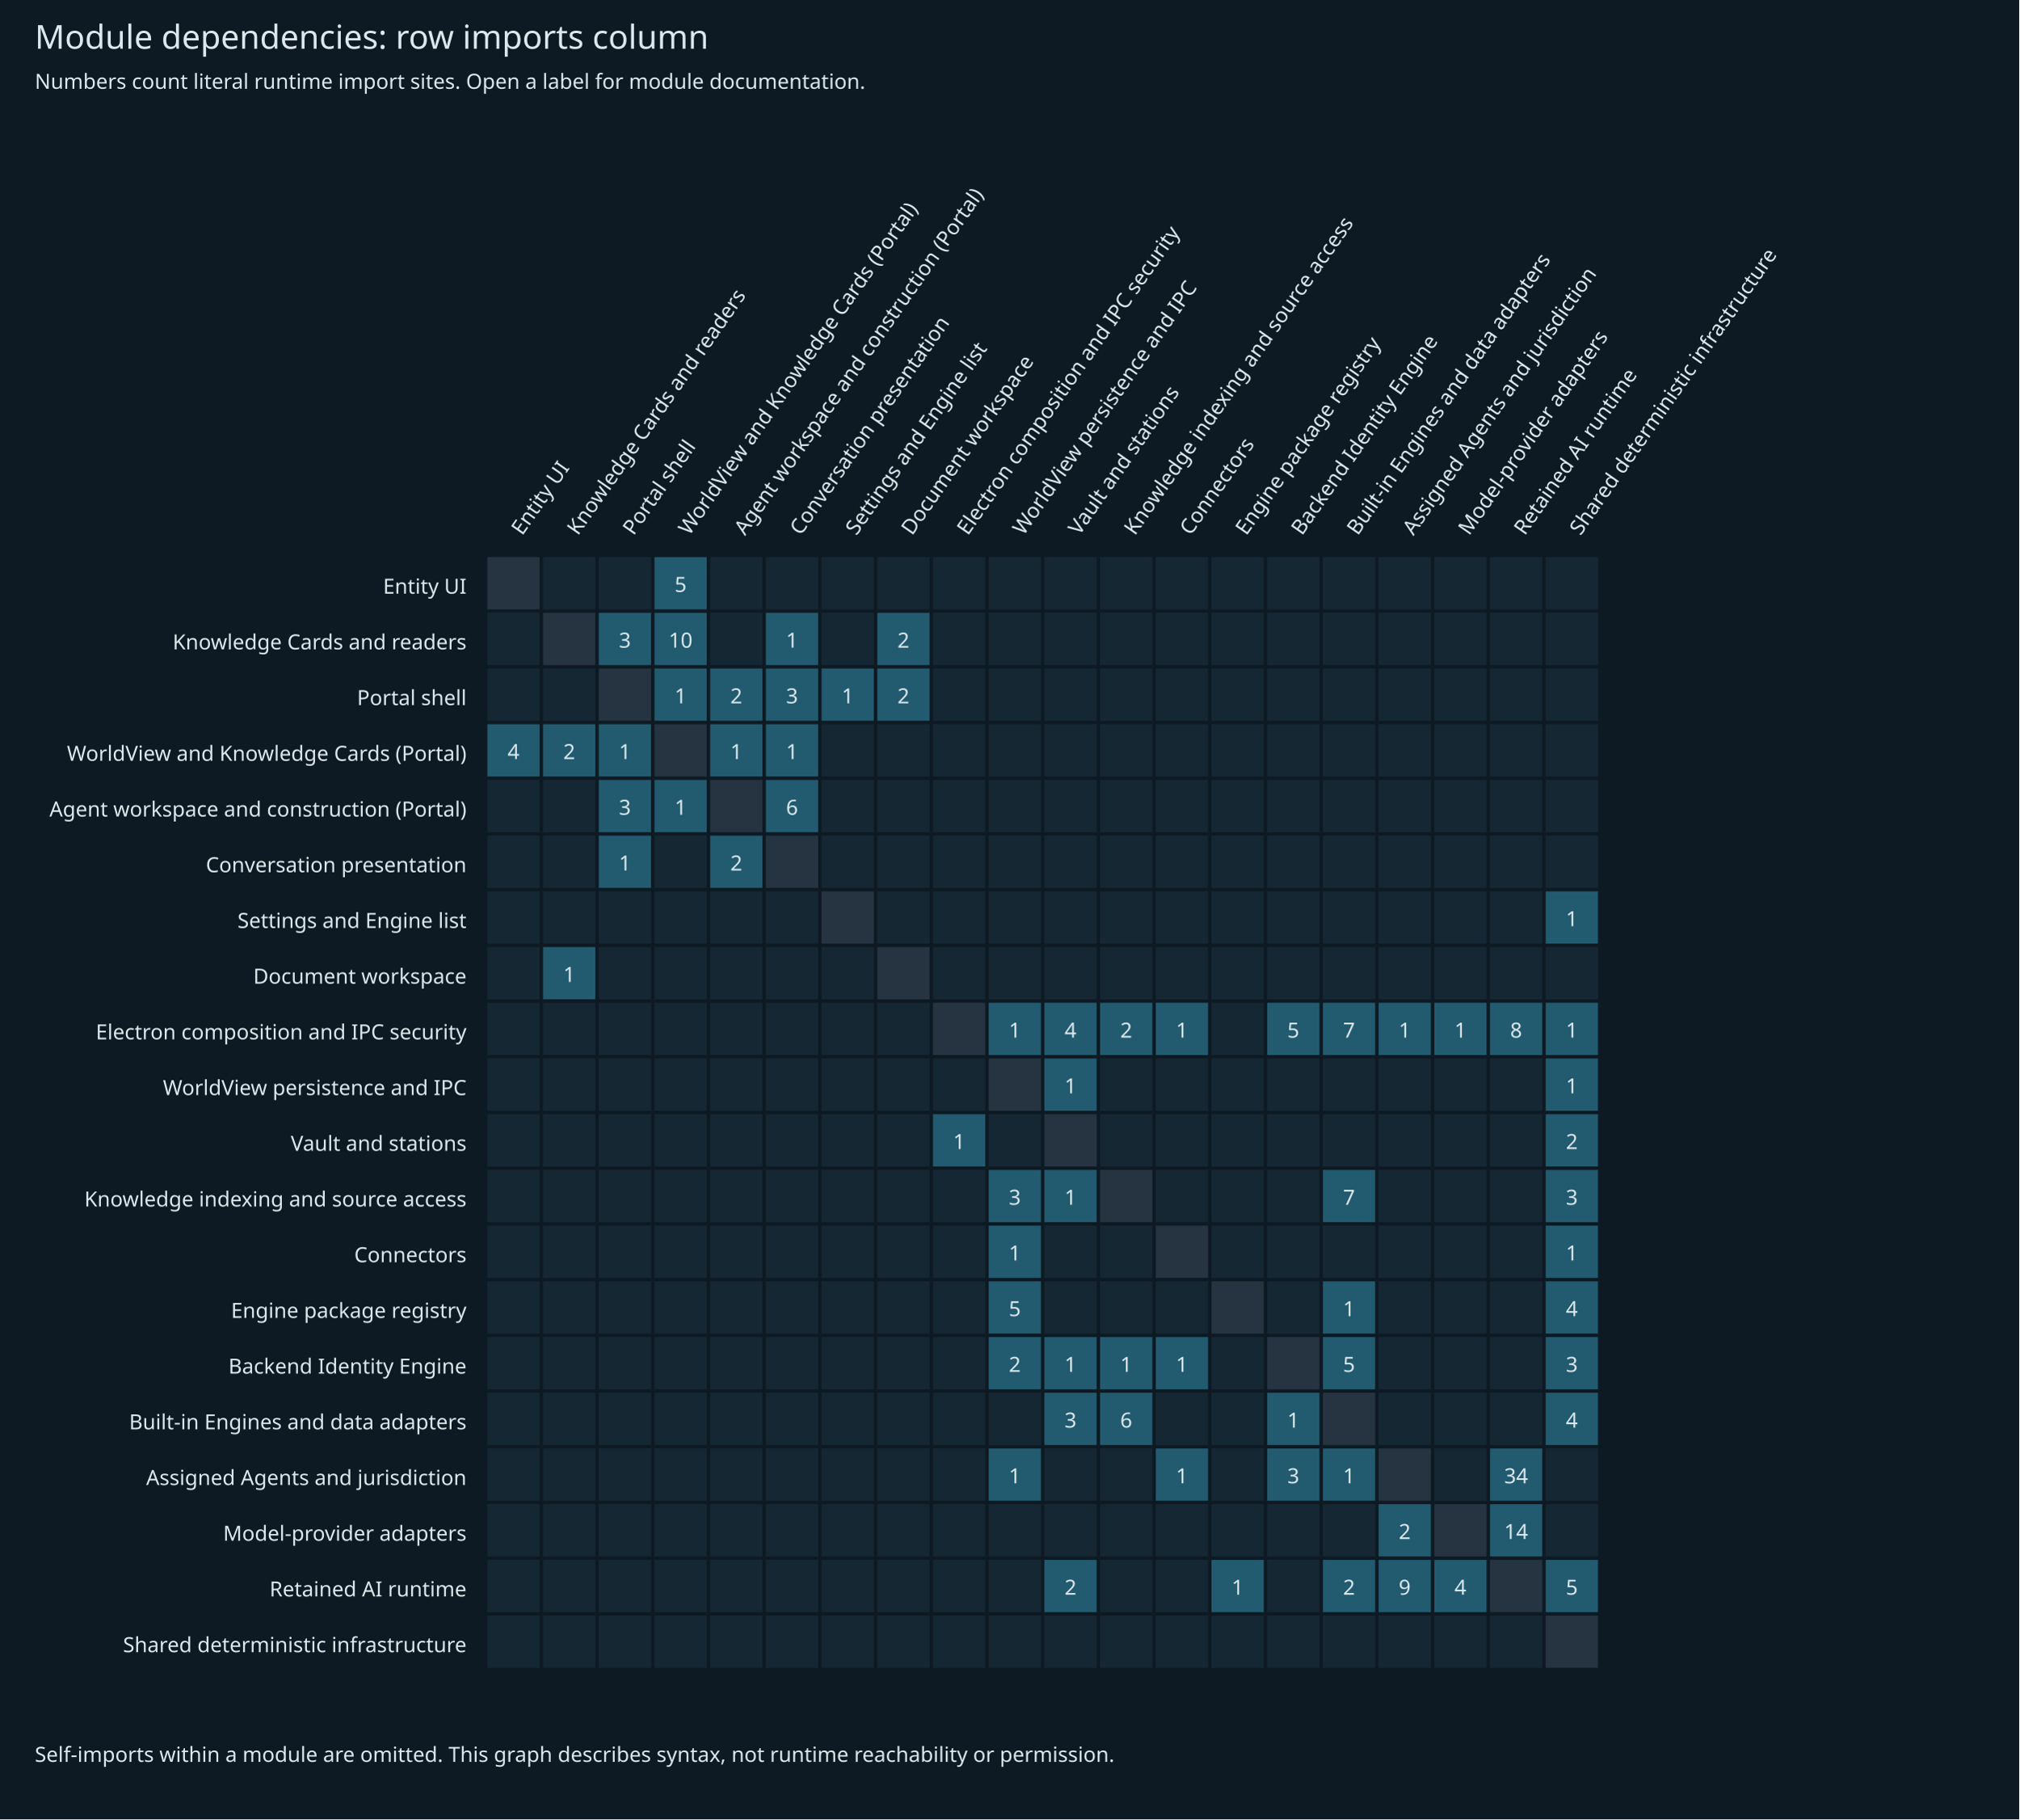
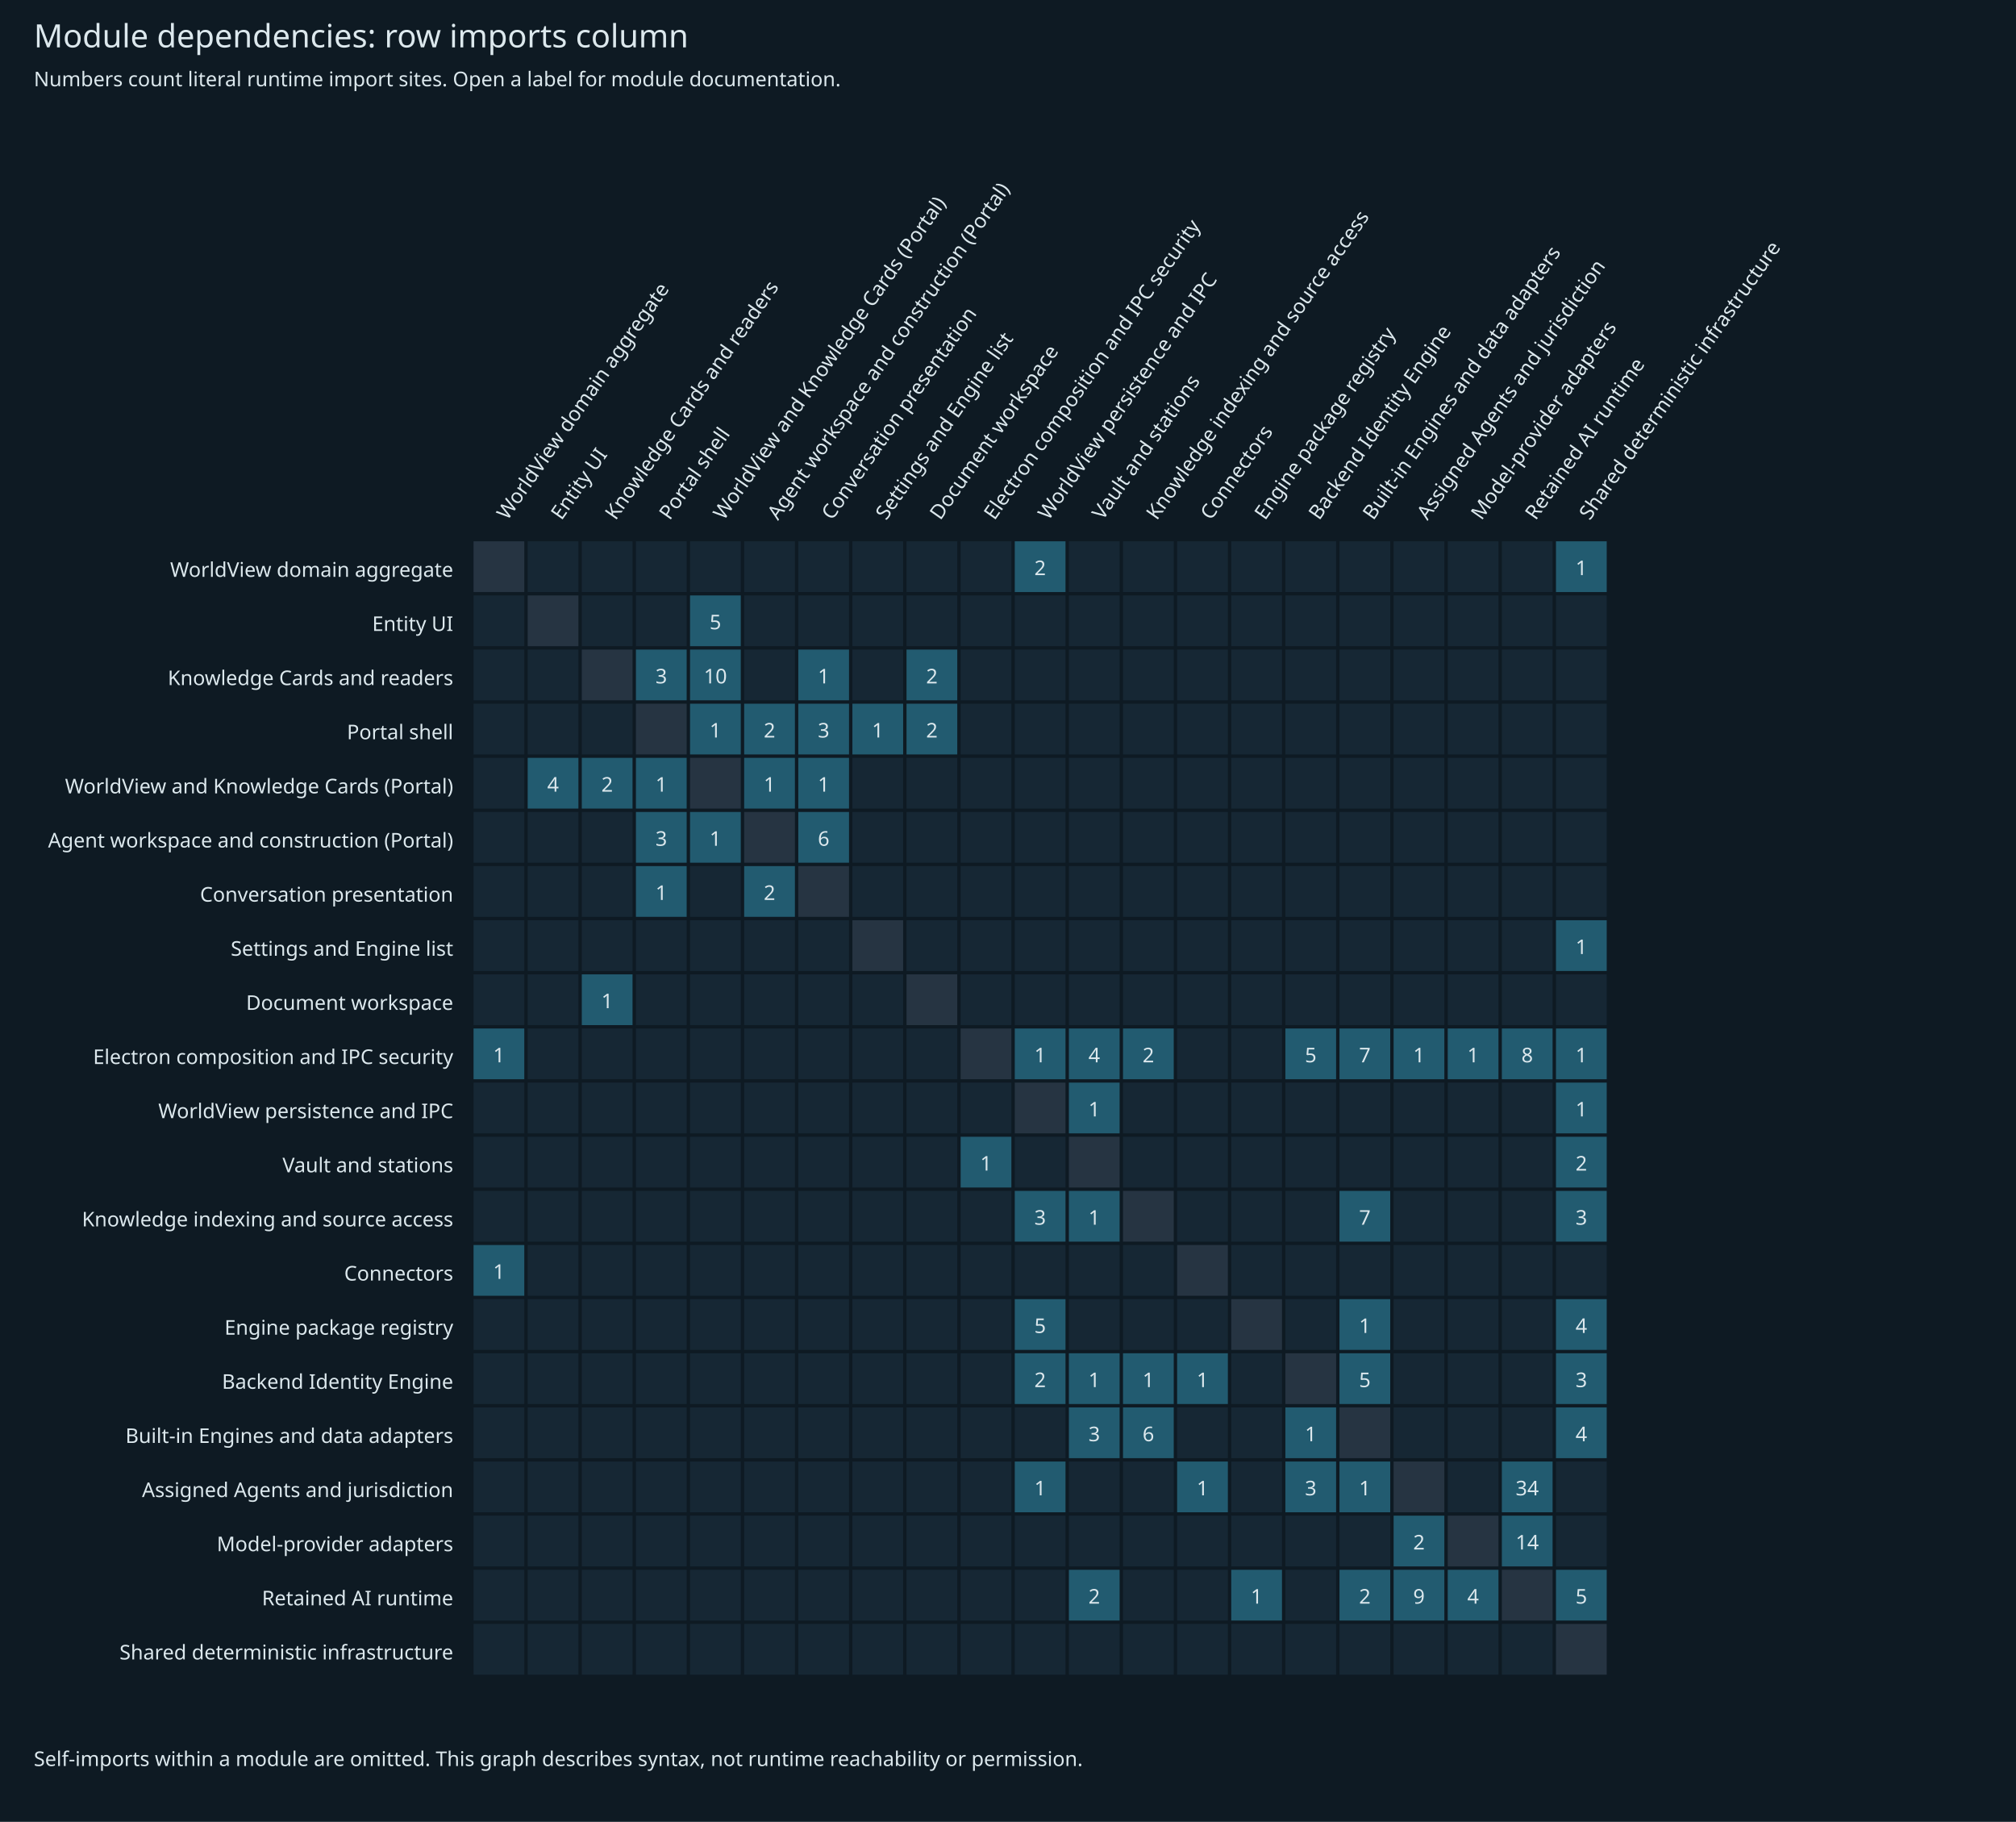
- <svg xmlns="http://www.w3.org/2000/svg" width="1160" height="1045" viewBox="0 0 1160 1045" role="img" aria-labelledby="title desc">
+ <svg xmlns="http://www.w3.org/2000/svg" width="1192" height="1077" viewBox="0 0 1192 1077" role="img" aria-labelledby="title desc">
  <rect width="100%" height="100%" fill="#0e1a23" />
  <g font-family="sans-serif" font-size="12" fill="#dce8ed">
    <text x="20" y="28" font-size="19">Module dependencies: row imports column</text>
    <text x="20" y="51">Numbers count literal runtime import sites. Open a label for module documentation.</text>
-     <a href="../modules/portal-entities.md">
-       <text x="268" y="341" text-anchor="end">Entity UI</text>
-       <text transform="translate(300 308) rotate(-55)">Entity UI</text>
+     <a href="../modules/worldview-domain.md">
+       <text x="268" y="341" text-anchor="end">WorldView domain aggregate</text>
+       <text transform="translate(300 308) rotate(-55)">WorldView domain aggregate</text>
    </a>
    <rect x="280" y="320" width="30" height="30" fill="#263442" />
    <rect x="312" y="320" width="30" height="30" fill="#162734" />
    <rect x="344" y="320" width="30" height="30" fill="#162734" />
-     <rect x="376" y="320" width="30" height="30" fill="#225b70" />
-     <text x="391" y="340" text-anchor="middle">5</text>
+     <rect x="376" y="320" width="30" height="30" fill="#162734" />
    <rect x="408" y="320" width="30" height="30" fill="#162734" />
    <rect x="440" y="320" width="30" height="30" fill="#162734" />
    <rect x="472" y="320" width="30" height="30" fill="#162734" />
    <rect x="504" y="320" width="30" height="30" fill="#162734" />
    <rect x="536" y="320" width="30" height="30" fill="#162734" />
    <rect x="568" y="320" width="30" height="30" fill="#162734" />
-     <rect x="600" y="320" width="30" height="30" fill="#162734" />
+     <rect x="600" y="320" width="30" height="30" fill="#225b70" />
+     <text x="615" y="340" text-anchor="middle">2</text>
    <rect x="632" y="320" width="30" height="30" fill="#162734" />
    <rect x="664" y="320" width="30" height="30" fill="#162734" />
    <rect x="696" y="320" width="30" height="30" fill="#162734" />
    <rect x="728" y="320" width="30" height="30" fill="#162734" />
    <rect x="760" y="320" width="30" height="30" fill="#162734" />
    <rect x="792" y="320" width="30" height="30" fill="#162734" />
    <rect x="824" y="320" width="30" height="30" fill="#162734" />
    <rect x="856" y="320" width="30" height="30" fill="#162734" />
    <rect x="888" y="320" width="30" height="30" fill="#162734" />
-     <a href="../modules/portal-knowledge.md">
-       <text x="268" y="373" text-anchor="end">Knowledge Cards and readers</text>
-       <text transform="translate(332 308) rotate(-55)">Knowledge Cards and readers</text>
+     <rect x="920" y="320" width="30" height="30" fill="#225b70" />
+     <text x="935" y="340" text-anchor="middle">1</text>
+     <a href="../modules/portal-entities.md">
+       <text x="268" y="373" text-anchor="end">Entity UI</text>
+       <text transform="translate(332 308) rotate(-55)">Entity UI</text>
    </a>
    <rect x="280" y="352" width="30" height="30" fill="#162734" />
    <rect x="312" y="352" width="30" height="30" fill="#263442" />
-     <rect x="344" y="352" width="30" height="30" fill="#225b70" />
-     <text x="359" y="372" text-anchor="middle">3</text>
-     <rect x="376" y="352" width="30" height="30" fill="#225b70" />
-     <text x="391" y="372" text-anchor="middle">10</text>
-     <rect x="408" y="352" width="30" height="30" fill="#162734" />
-     <rect x="440" y="352" width="30" height="30" fill="#225b70" />
-     <text x="455" y="372" text-anchor="middle">1</text>
+     <rect x="344" y="352" width="30" height="30" fill="#162734" />
+     <rect x="376" y="352" width="30" height="30" fill="#162734" />
+     <rect x="408" y="352" width="30" height="30" fill="#225b70" />
+     <text x="423" y="372" text-anchor="middle">5</text>
+     <rect x="440" y="352" width="30" height="30" fill="#162734" />
    <rect x="472" y="352" width="30" height="30" fill="#162734" />
-     <rect x="504" y="352" width="30" height="30" fill="#225b70" />
-     <text x="519" y="372" text-anchor="middle">2</text>
+     <rect x="504" y="352" width="30" height="30" fill="#162734" />
    <rect x="536" y="352" width="30" height="30" fill="#162734" />
    <rect x="568" y="352" width="30" height="30" fill="#162734" />
    <rect x="600" y="352" width="30" height="30" fill="#162734" />
    <rect x="632" y="352" width="30" height="30" fill="#162734" />
    <rect x="664" y="352" width="30" height="30" fill="#162734" />
    <rect x="696" y="352" width="30" height="30" fill="#162734" />
    <rect x="728" y="352" width="30" height="30" fill="#162734" />
    <rect x="760" y="352" width="30" height="30" fill="#162734" />
    <rect x="792" y="352" width="30" height="30" fill="#162734" />
    <rect x="824" y="352" width="30" height="30" fill="#162734" />
    <rect x="856" y="352" width="30" height="30" fill="#162734" />
    <rect x="888" y="352" width="30" height="30" fill="#162734" />
-     <a href="../modules/portal-shell.md">
-       <text x="268" y="405" text-anchor="end">Portal shell</text>
-       <text transform="translate(364 308) rotate(-55)">Portal shell</text>
+     <rect x="920" y="352" width="30" height="30" fill="#162734" />
+     <a href="../modules/portal-knowledge.md">
+       <text x="268" y="405" text-anchor="end">Knowledge Cards and readers</text>
+       <text transform="translate(364 308) rotate(-55)">Knowledge Cards and readers</text>
    </a>
    <rect x="280" y="384" width="30" height="30" fill="#162734" />
    <rect x="312" y="384" width="30" height="30" fill="#162734" />
    <rect x="344" y="384" width="30" height="30" fill="#263442" />
    <rect x="376" y="384" width="30" height="30" fill="#225b70" />
-     <text x="391" y="404" text-anchor="middle">1</text>
+     <text x="391" y="404" text-anchor="middle">3</text>
    <rect x="408" y="384" width="30" height="30" fill="#225b70" />
-     <text x="423" y="404" text-anchor="middle">2</text>
-     <rect x="440" y="384" width="30" height="30" fill="#225b70" />
-     <text x="455" y="404" text-anchor="middle">3</text>
+     <text x="423" y="404" text-anchor="middle">10</text>
+     <rect x="440" y="384" width="30" height="30" fill="#162734" />
    <rect x="472" y="384" width="30" height="30" fill="#225b70" />
    <text x="487" y="404" text-anchor="middle">1</text>
-     <rect x="504" y="384" width="30" height="30" fill="#225b70" />
-     <text x="519" y="404" text-anchor="middle">2</text>
-     <rect x="536" y="384" width="30" height="30" fill="#162734" />
+     <rect x="504" y="384" width="30" height="30" fill="#162734" />
+     <rect x="536" y="384" width="30" height="30" fill="#225b70" />
+     <text x="551" y="404" text-anchor="middle">2</text>
    <rect x="568" y="384" width="30" height="30" fill="#162734" />
    <rect x="600" y="384" width="30" height="30" fill="#162734" />
    <rect x="632" y="384" width="30" height="30" fill="#162734" />
    <rect x="664" y="384" width="30" height="30" fill="#162734" />
    <rect x="696" y="384" width="30" height="30" fill="#162734" />
    <rect x="728" y="384" width="30" height="30" fill="#162734" />
    <rect x="760" y="384" width="30" height="30" fill="#162734" />
    <rect x="792" y="384" width="30" height="30" fill="#162734" />
    <rect x="824" y="384" width="30" height="30" fill="#162734" />
    <rect x="856" y="384" width="30" height="30" fill="#162734" />
    <rect x="888" y="384" width="30" height="30" fill="#162734" />
-     <a href="../modules/portal-worldview.md">
-       <text x="268" y="437" text-anchor="end">WorldView and Knowledge Cards (Portal)</text>
-       <text transform="translate(396 308) rotate(-55)">WorldView and Knowledge Cards (Portal)</text>
-     </a>
-     <rect x="280" y="416" width="30" height="30" fill="#225b70" />
-     <text x="295" y="436" text-anchor="middle">4</text>
-     <rect x="312" y="416" width="30" height="30" fill="#225b70" />
-     <text x="327" y="436" text-anchor="middle">2</text>
-     <rect x="344" y="416" width="30" height="30" fill="#225b70" />
-     <text x="359" y="436" text-anchor="middle">1</text>
+     <rect x="920" y="384" width="30" height="30" fill="#162734" />
+     <a href="../modules/portal-shell.md">
+       <text x="268" y="437" text-anchor="end">Portal shell</text>
+       <text transform="translate(396 308) rotate(-55)">Portal shell</text>
+     </a>
+     <rect x="280" y="416" width="30" height="30" fill="#162734" />
+     <rect x="312" y="416" width="30" height="30" fill="#162734" />
+     <rect x="344" y="416" width="30" height="30" fill="#162734" />
    <rect x="376" y="416" width="30" height="30" fill="#263442" />
    <rect x="408" y="416" width="30" height="30" fill="#225b70" />
    <text x="423" y="436" text-anchor="middle">1</text>
    <rect x="440" y="416" width="30" height="30" fill="#225b70" />
-     <text x="455" y="436" text-anchor="middle">1</text>
-     <rect x="472" y="416" width="30" height="30" fill="#162734" />
-     <rect x="504" y="416" width="30" height="30" fill="#162734" />
-     <rect x="536" y="416" width="30" height="30" fill="#162734" />
+     <text x="455" y="436" text-anchor="middle">2</text>
+     <rect x="472" y="416" width="30" height="30" fill="#225b70" />
+     <text x="487" y="436" text-anchor="middle">3</text>
+     <rect x="504" y="416" width="30" height="30" fill="#225b70" />
+     <text x="519" y="436" text-anchor="middle">1</text>
+     <rect x="536" y="416" width="30" height="30" fill="#225b70" />
+     <text x="551" y="436" text-anchor="middle">2</text>
    <rect x="568" y="416" width="30" height="30" fill="#162734" />
    <rect x="600" y="416" width="30" height="30" fill="#162734" />
    <rect x="632" y="416" width="30" height="30" fill="#162734" />
    <rect x="664" y="416" width="30" height="30" fill="#162734" />
    <rect x="696" y="416" width="30" height="30" fill="#162734" />
    <rect x="728" y="416" width="30" height="30" fill="#162734" />
    <rect x="760" y="416" width="30" height="30" fill="#162734" />
    <rect x="792" y="416" width="30" height="30" fill="#162734" />
    <rect x="824" y="416" width="30" height="30" fill="#162734" />
    <rect x="856" y="416" width="30" height="30" fill="#162734" />
    <rect x="888" y="416" width="30" height="30" fill="#162734" />
-     <a href="../modules/portal-agents.md">
-       <text x="268" y="469" text-anchor="end">Agent workspace and construction (Portal)</text>
-       <text transform="translate(428 308) rotate(-55)">Agent workspace and construction (Portal)</text>
+     <rect x="920" y="416" width="30" height="30" fill="#162734" />
+     <a href="../modules/portal-worldview.md">
+       <text x="268" y="469" text-anchor="end">WorldView and Knowledge Cards (Portal)</text>
+       <text transform="translate(428 308) rotate(-55)">WorldView and Knowledge Cards (Portal)</text>
    </a>
    <rect x="280" y="448" width="30" height="30" fill="#162734" />
-     <rect x="312" y="448" width="30" height="30" fill="#162734" />
+     <rect x="312" y="448" width="30" height="30" fill="#225b70" />
+     <text x="327" y="468" text-anchor="middle">4</text>
    <rect x="344" y="448" width="30" height="30" fill="#225b70" />
-     <text x="359" y="468" text-anchor="middle">3</text>
+     <text x="359" y="468" text-anchor="middle">2</text>
    <rect x="376" y="448" width="30" height="30" fill="#225b70" />
    <text x="391" y="468" text-anchor="middle">1</text>
    <rect x="408" y="448" width="30" height="30" fill="#263442" />
    <rect x="440" y="448" width="30" height="30" fill="#225b70" />
-     <text x="455" y="468" text-anchor="middle">6</text>
-     <rect x="472" y="448" width="30" height="30" fill="#162734" />
+     <text x="455" y="468" text-anchor="middle">1</text>
+     <rect x="472" y="448" width="30" height="30" fill="#225b70" />
+     <text x="487" y="468" text-anchor="middle">1</text>
    <rect x="504" y="448" width="30" height="30" fill="#162734" />
    <rect x="536" y="448" width="30" height="30" fill="#162734" />
    <rect x="568" y="448" width="30" height="30" fill="#162734" />
    <rect x="600" y="448" width="30" height="30" fill="#162734" />
    <rect x="632" y="448" width="30" height="30" fill="#162734" />
    <rect x="664" y="448" width="30" height="30" fill="#162734" />
    <rect x="696" y="448" width="30" height="30" fill="#162734" />
    <rect x="728" y="448" width="30" height="30" fill="#162734" />
    <rect x="760" y="448" width="30" height="30" fill="#162734" />
    <rect x="792" y="448" width="30" height="30" fill="#162734" />
    <rect x="824" y="448" width="30" height="30" fill="#162734" />
    <rect x="856" y="448" width="30" height="30" fill="#162734" />
    <rect x="888" y="448" width="30" height="30" fill="#162734" />
-     <a href="../modules/portal-chat.md">
-       <text x="268" y="501" text-anchor="end">Conversation presentation</text>
-       <text transform="translate(460 308) rotate(-55)">Conversation presentation</text>
+     <rect x="920" y="448" width="30" height="30" fill="#162734" />
+     <a href="../modules/portal-agents.md">
+       <text x="268" y="501" text-anchor="end">Agent workspace and construction (Portal)</text>
+       <text transform="translate(460 308) rotate(-55)">Agent workspace and construction (Portal)</text>
    </a>
    <rect x="280" y="480" width="30" height="30" fill="#162734" />
    <rect x="312" y="480" width="30" height="30" fill="#162734" />
-     <rect x="344" y="480" width="30" height="30" fill="#225b70" />
-     <text x="359" y="500" text-anchor="middle">1</text>
-     <rect x="376" y="480" width="30" height="30" fill="#162734" />
+     <rect x="344" y="480" width="30" height="30" fill="#162734" />
+     <rect x="376" y="480" width="30" height="30" fill="#225b70" />
+     <text x="391" y="500" text-anchor="middle">3</text>
    <rect x="408" y="480" width="30" height="30" fill="#225b70" />
-     <text x="423" y="500" text-anchor="middle">2</text>
+     <text x="423" y="500" text-anchor="middle">1</text>
    <rect x="440" y="480" width="30" height="30" fill="#263442" />
-     <rect x="472" y="480" width="30" height="30" fill="#162734" />
+     <rect x="472" y="480" width="30" height="30" fill="#225b70" />
+     <text x="487" y="500" text-anchor="middle">6</text>
    <rect x="504" y="480" width="30" height="30" fill="#162734" />
    <rect x="536" y="480" width="30" height="30" fill="#162734" />
    <rect x="568" y="480" width="30" height="30" fill="#162734" />
    <rect x="600" y="480" width="30" height="30" fill="#162734" />
    <rect x="632" y="480" width="30" height="30" fill="#162734" />
    <rect x="664" y="480" width="30" height="30" fill="#162734" />
    <rect x="696" y="480" width="30" height="30" fill="#162734" />
    <rect x="728" y="480" width="30" height="30" fill="#162734" />
    <rect x="760" y="480" width="30" height="30" fill="#162734" />
    <rect x="792" y="480" width="30" height="30" fill="#162734" />
    <rect x="824" y="480" width="30" height="30" fill="#162734" />
    <rect x="856" y="480" width="30" height="30" fill="#162734" />
    <rect x="888" y="480" width="30" height="30" fill="#162734" />
-     <a href="../modules/portal-settings.md">
-       <text x="268" y="533" text-anchor="end">Settings and Engine list</text>
-       <text transform="translate(492 308) rotate(-55)">Settings and Engine list</text>
+     <rect x="920" y="480" width="30" height="30" fill="#162734" />
+     <a href="../modules/portal-chat.md">
+       <text x="268" y="533" text-anchor="end">Conversation presentation</text>
+       <text transform="translate(492 308) rotate(-55)">Conversation presentation</text>
    </a>
    <rect x="280" y="512" width="30" height="30" fill="#162734" />
    <rect x="312" y="512" width="30" height="30" fill="#162734" />
    <rect x="344" y="512" width="30" height="30" fill="#162734" />
-     <rect x="376" y="512" width="30" height="30" fill="#162734" />
+     <rect x="376" y="512" width="30" height="30" fill="#225b70" />
+     <text x="391" y="532" text-anchor="middle">1</text>
    <rect x="408" y="512" width="30" height="30" fill="#162734" />
-     <rect x="440" y="512" width="30" height="30" fill="#162734" />
+     <rect x="440" y="512" width="30" height="30" fill="#225b70" />
+     <text x="455" y="532" text-anchor="middle">2</text>
    <rect x="472" y="512" width="30" height="30" fill="#263442" />
    <rect x="504" y="512" width="30" height="30" fill="#162734" />
    <rect x="536" y="512" width="30" height="30" fill="#162734" />
    <rect x="568" y="512" width="30" height="30" fill="#162734" />
    <rect x="600" y="512" width="30" height="30" fill="#162734" />
    <rect x="632" y="512" width="30" height="30" fill="#162734" />
    <rect x="664" y="512" width="30" height="30" fill="#162734" />
    <rect x="696" y="512" width="30" height="30" fill="#162734" />
    <rect x="728" y="512" width="30" height="30" fill="#162734" />
    <rect x="760" y="512" width="30" height="30" fill="#162734" />
    <rect x="792" y="512" width="30" height="30" fill="#162734" />
    <rect x="824" y="512" width="30" height="30" fill="#162734" />
    <rect x="856" y="512" width="30" height="30" fill="#162734" />
-     <rect x="888" y="512" width="30" height="30" fill="#225b70" />
-     <text x="903" y="532" text-anchor="middle">1</text>
-     <a href="../modules/portal-documents.md">
-       <text x="268" y="565" text-anchor="end">Document workspace</text>
-       <text transform="translate(524 308) rotate(-55)">Document workspace</text>
+     <rect x="888" y="512" width="30" height="30" fill="#162734" />
+     <rect x="920" y="512" width="30" height="30" fill="#162734" />
+     <a href="../modules/portal-settings.md">
+       <text x="268" y="565" text-anchor="end">Settings and Engine list</text>
+       <text transform="translate(524 308) rotate(-55)">Settings and Engine list</text>
    </a>
    <rect x="280" y="544" width="30" height="30" fill="#162734" />
-     <rect x="312" y="544" width="30" height="30" fill="#225b70" />
-     <text x="327" y="564" text-anchor="middle">1</text>
+     <rect x="312" y="544" width="30" height="30" fill="#162734" />
    <rect x="344" y="544" width="30" height="30" fill="#162734" />
    <rect x="376" y="544" width="30" height="30" fill="#162734" />
    <rect x="408" y="544" width="30" height="30" fill="#162734" />
    <rect x="440" y="544" width="30" height="30" fill="#162734" />
    <rect x="472" y="544" width="30" height="30" fill="#162734" />
    <rect x="504" y="544" width="30" height="30" fill="#263442" />
    <rect x="536" y="544" width="30" height="30" fill="#162734" />
    <rect x="568" y="544" width="30" height="30" fill="#162734" />
    <rect x="600" y="544" width="30" height="30" fill="#162734" />
    <rect x="632" y="544" width="30" height="30" fill="#162734" />
    <rect x="664" y="544" width="30" height="30" fill="#162734" />
    <rect x="696" y="544" width="30" height="30" fill="#162734" />
    <rect x="728" y="544" width="30" height="30" fill="#162734" />
    <rect x="760" y="544" width="30" height="30" fill="#162734" />
    <rect x="792" y="544" width="30" height="30" fill="#162734" />
    <rect x="824" y="544" width="30" height="30" fill="#162734" />
    <rect x="856" y="544" width="30" height="30" fill="#162734" />
    <rect x="888" y="544" width="30" height="30" fill="#162734" />
-     <a href="../modules/desktop.md">
-       <text x="268" y="597" text-anchor="end">Electron composition and IPC security</text>
-       <text transform="translate(556 308) rotate(-55)">Electron composition and IPC security</text>
+     <rect x="920" y="544" width="30" height="30" fill="#225b70" />
+     <text x="935" y="564" text-anchor="middle">1</text>
+     <a href="../modules/portal-documents.md">
+       <text x="268" y="597" text-anchor="end">Document workspace</text>
+       <text transform="translate(556 308) rotate(-55)">Document workspace</text>
    </a>
    <rect x="280" y="576" width="30" height="30" fill="#162734" />
    <rect x="312" y="576" width="30" height="30" fill="#162734" />
-     <rect x="344" y="576" width="30" height="30" fill="#162734" />
+     <rect x="344" y="576" width="30" height="30" fill="#225b70" />
+     <text x="359" y="596" text-anchor="middle">1</text>
    <rect x="376" y="576" width="30" height="30" fill="#162734" />
    <rect x="408" y="576" width="30" height="30" fill="#162734" />
    <rect x="440" y="576" width="30" height="30" fill="#162734" />
    <rect x="472" y="576" width="30" height="30" fill="#162734" />
    <rect x="504" y="576" width="30" height="30" fill="#162734" />
    <rect x="536" y="576" width="30" height="30" fill="#263442" />
-     <rect x="568" y="576" width="30" height="30" fill="#225b70" />
-     <text x="583" y="596" text-anchor="middle">1</text>
-     <rect x="600" y="576" width="30" height="30" fill="#225b70" />
-     <text x="615" y="596" text-anchor="middle">4</text>
-     <rect x="632" y="576" width="30" height="30" fill="#225b70" />
-     <text x="647" y="596" text-anchor="middle">2</text>
-     <rect x="664" y="576" width="30" height="30" fill="#225b70" />
-     <text x="679" y="596" text-anchor="middle">1</text>
+     <rect x="568" y="576" width="30" height="30" fill="#162734" />
+     <rect x="600" y="576" width="30" height="30" fill="#162734" />
+     <rect x="632" y="576" width="30" height="30" fill="#162734" />
+     <rect x="664" y="576" width="30" height="30" fill="#162734" />
    <rect x="696" y="576" width="30" height="30" fill="#162734" />
-     <rect x="728" y="576" width="30" height="30" fill="#225b70" />
-     <text x="743" y="596" text-anchor="middle">5</text>
-     <rect x="760" y="576" width="30" height="30" fill="#225b70" />
-     <text x="775" y="596" text-anchor="middle">7</text>
-     <rect x="792" y="576" width="30" height="30" fill="#225b70" />
-     <text x="807" y="596" text-anchor="middle">1</text>
-     <rect x="824" y="576" width="30" height="30" fill="#225b70" />
-     <text x="839" y="596" text-anchor="middle">1</text>
-     <rect x="856" y="576" width="30" height="30" fill="#225b70" />
-     <text x="871" y="596" text-anchor="middle">8</text>
-     <rect x="888" y="576" width="30" height="30" fill="#225b70" />
-     <text x="903" y="596" text-anchor="middle">1</text>
-     <a href="../modules/worldview.md">
-       <text x="268" y="629" text-anchor="end">WorldView persistence and IPC</text>
-       <text transform="translate(588 308) rotate(-55)">WorldView persistence and IPC</text>
-     </a>
-     <rect x="280" y="608" width="30" height="30" fill="#162734" />
+     <rect x="728" y="576" width="30" height="30" fill="#162734" />
+     <rect x="760" y="576" width="30" height="30" fill="#162734" />
+     <rect x="792" y="576" width="30" height="30" fill="#162734" />
+     <rect x="824" y="576" width="30" height="30" fill="#162734" />
+     <rect x="856" y="576" width="30" height="30" fill="#162734" />
+     <rect x="888" y="576" width="30" height="30" fill="#162734" />
+     <rect x="920" y="576" width="30" height="30" fill="#162734" />
+     <a href="../modules/desktop.md">
+       <text x="268" y="629" text-anchor="end">Electron composition and IPC security</text>
+       <text transform="translate(588 308) rotate(-55)">Electron composition and IPC security</text>
+     </a>
+     <rect x="280" y="608" width="30" height="30" fill="#225b70" />
+     <text x="295" y="628" text-anchor="middle">1</text>
    <rect x="312" y="608" width="30" height="30" fill="#162734" />
    <rect x="344" y="608" width="30" height="30" fill="#162734" />
    <rect x="376" y="608" width="30" height="30" fill="#162734" />
    <rect x="408" y="608" width="30" height="30" fill="#162734" />
    <rect x="440" y="608" width="30" height="30" fill="#162734" />
    <rect x="472" y="608" width="30" height="30" fill="#162734" />
    <rect x="504" y="608" width="30" height="30" fill="#162734" />
    <rect x="536" y="608" width="30" height="30" fill="#162734" />
    <rect x="568" y="608" width="30" height="30" fill="#263442" />
    <rect x="600" y="608" width="30" height="30" fill="#225b70" />
    <text x="615" y="628" text-anchor="middle">1</text>
-     <rect x="632" y="608" width="30" height="30" fill="#162734" />
-     <rect x="664" y="608" width="30" height="30" fill="#162734" />
+     <rect x="632" y="608" width="30" height="30" fill="#225b70" />
+     <text x="647" y="628" text-anchor="middle">4</text>
+     <rect x="664" y="608" width="30" height="30" fill="#225b70" />
+     <text x="679" y="628" text-anchor="middle">2</text>
    <rect x="696" y="608" width="30" height="30" fill="#162734" />
    <rect x="728" y="608" width="30" height="30" fill="#162734" />
-     <rect x="760" y="608" width="30" height="30" fill="#162734" />
-     <rect x="792" y="608" width="30" height="30" fill="#162734" />
-     <rect x="824" y="608" width="30" height="30" fill="#162734" />
-     <rect x="856" y="608" width="30" height="30" fill="#162734" />
+     <rect x="760" y="608" width="30" height="30" fill="#225b70" />
+     <text x="775" y="628" text-anchor="middle">5</text>
+     <rect x="792" y="608" width="30" height="30" fill="#225b70" />
+     <text x="807" y="628" text-anchor="middle">7</text>
+     <rect x="824" y="608" width="30" height="30" fill="#225b70" />
+     <text x="839" y="628" text-anchor="middle">1</text>
+     <rect x="856" y="608" width="30" height="30" fill="#225b70" />
+     <text x="871" y="628" text-anchor="middle">1</text>
    <rect x="888" y="608" width="30" height="30" fill="#225b70" />
-     <text x="903" y="628" text-anchor="middle">1</text>
-     <a href="../modules/vault.md">
-       <text x="268" y="661" text-anchor="end">Vault and stations</text>
-       <text transform="translate(620 308) rotate(-55)">Vault and stations</text>
+     <text x="903" y="628" text-anchor="middle">8</text>
+     <rect x="920" y="608" width="30" height="30" fill="#225b70" />
+     <text x="935" y="628" text-anchor="middle">1</text>
+     <a href="../modules/worldview.md">
+       <text x="268" y="661" text-anchor="end">WorldView persistence and IPC</text>
+       <text transform="translate(620 308) rotate(-55)">WorldView persistence and IPC</text>
    </a>
    <rect x="280" y="640" width="30" height="30" fill="#162734" />
    <rect x="312" y="640" width="30" height="30" fill="#162734" />
    <rect x="344" y="640" width="30" height="30" fill="#162734" />
    <rect x="376" y="640" width="30" height="30" fill="#162734" />
    <rect x="408" y="640" width="30" height="30" fill="#162734" />
    <rect x="440" y="640" width="30" height="30" fill="#162734" />
    <rect x="472" y="640" width="30" height="30" fill="#162734" />
    <rect x="504" y="640" width="30" height="30" fill="#162734" />
-     <rect x="536" y="640" width="30" height="30" fill="#225b70" />
-     <text x="551" y="660" text-anchor="middle">1</text>
+     <rect x="536" y="640" width="30" height="30" fill="#162734" />
    <rect x="568" y="640" width="30" height="30" fill="#162734" />
    <rect x="600" y="640" width="30" height="30" fill="#263442" />
-     <rect x="632" y="640" width="30" height="30" fill="#162734" />
+     <rect x="632" y="640" width="30" height="30" fill="#225b70" />
+     <text x="647" y="660" text-anchor="middle">1</text>
    <rect x="664" y="640" width="30" height="30" fill="#162734" />
    <rect x="696" y="640" width="30" height="30" fill="#162734" />
    <rect x="728" y="640" width="30" height="30" fill="#162734" />
    <rect x="760" y="640" width="30" height="30" fill="#162734" />
    <rect x="792" y="640" width="30" height="30" fill="#162734" />
    <rect x="824" y="640" width="30" height="30" fill="#162734" />
    <rect x="856" y="640" width="30" height="30" fill="#162734" />
-     <rect x="888" y="640" width="30" height="30" fill="#225b70" />
-     <text x="903" y="660" text-anchor="middle">2</text>
-     <a href="../modules/knowledge.md">
-       <text x="268" y="693" text-anchor="end">Knowledge indexing and source access</text>
-       <text transform="translate(652 308) rotate(-55)">Knowledge indexing and source access</text>
+     <rect x="888" y="640" width="30" height="30" fill="#162734" />
+     <rect x="920" y="640" width="30" height="30" fill="#225b70" />
+     <text x="935" y="660" text-anchor="middle">1</text>
+     <a href="../modules/vault.md">
+       <text x="268" y="693" text-anchor="end">Vault and stations</text>
+       <text transform="translate(652 308) rotate(-55)">Vault and stations</text>
    </a>
    <rect x="280" y="672" width="30" height="30" fill="#162734" />
    <rect x="312" y="672" width="30" height="30" fill="#162734" />
    <rect x="344" y="672" width="30" height="30" fill="#162734" />
    <rect x="376" y="672" width="30" height="30" fill="#162734" />
    <rect x="408" y="672" width="30" height="30" fill="#162734" />
    <rect x="440" y="672" width="30" height="30" fill="#162734" />
    <rect x="472" y="672" width="30" height="30" fill="#162734" />
    <rect x="504" y="672" width="30" height="30" fill="#162734" />
    <rect x="536" y="672" width="30" height="30" fill="#162734" />
    <rect x="568" y="672" width="30" height="30" fill="#225b70" />
-     <text x="583" y="692" text-anchor="middle">3</text>
-     <rect x="600" y="672" width="30" height="30" fill="#225b70" />
-     <text x="615" y="692" text-anchor="middle">1</text>
+     <text x="583" y="692" text-anchor="middle">1</text>
+     <rect x="600" y="672" width="30" height="30" fill="#162734" />
    <rect x="632" y="672" width="30" height="30" fill="#263442" />
    <rect x="664" y="672" width="30" height="30" fill="#162734" />
    <rect x="696" y="672" width="30" height="30" fill="#162734" />
    <rect x="728" y="672" width="30" height="30" fill="#162734" />
-     <rect x="760" y="672" width="30" height="30" fill="#225b70" />
-     <text x="775" y="692" text-anchor="middle">7</text>
+     <rect x="760" y="672" width="30" height="30" fill="#162734" />
    <rect x="792" y="672" width="30" height="30" fill="#162734" />
    <rect x="824" y="672" width="30" height="30" fill="#162734" />
    <rect x="856" y="672" width="30" height="30" fill="#162734" />
-     <rect x="888" y="672" width="30" height="30" fill="#225b70" />
-     <text x="903" y="692" text-anchor="middle">3</text>
-     <a href="../modules/connectors.md">
-       <text x="268" y="725" text-anchor="end">Connectors</text>
-       <text transform="translate(684 308) rotate(-55)">Connectors</text>
+     <rect x="888" y="672" width="30" height="30" fill="#162734" />
+     <rect x="920" y="672" width="30" height="30" fill="#225b70" />
+     <text x="935" y="692" text-anchor="middle">2</text>
+     <a href="../modules/knowledge.md">
+       <text x="268" y="725" text-anchor="end">Knowledge indexing and source access</text>
+       <text transform="translate(684 308) rotate(-55)">Knowledge indexing and source access</text>
    </a>
    <rect x="280" y="704" width="30" height="30" fill="#162734" />
    <rect x="312" y="704" width="30" height="30" fill="#162734" />
    <rect x="344" y="704" width="30" height="30" fill="#162734" />
    <rect x="376" y="704" width="30" height="30" fill="#162734" />
    <rect x="408" y="704" width="30" height="30" fill="#162734" />
    <rect x="440" y="704" width="30" height="30" fill="#162734" />
    <rect x="472" y="704" width="30" height="30" fill="#162734" />
    <rect x="504" y="704" width="30" height="30" fill="#162734" />
    <rect x="536" y="704" width="30" height="30" fill="#162734" />
-     <rect x="568" y="704" width="30" height="30" fill="#225b70" />
-     <text x="583" y="724" text-anchor="middle">1</text>
-     <rect x="600" y="704" width="30" height="30" fill="#162734" />
-     <rect x="632" y="704" width="30" height="30" fill="#162734" />
+     <rect x="568" y="704" width="30" height="30" fill="#162734" />
+     <rect x="600" y="704" width="30" height="30" fill="#225b70" />
+     <text x="615" y="724" text-anchor="middle">3</text>
+     <rect x="632" y="704" width="30" height="30" fill="#225b70" />
+     <text x="647" y="724" text-anchor="middle">1</text>
    <rect x="664" y="704" width="30" height="30" fill="#263442" />
    <rect x="696" y="704" width="30" height="30" fill="#162734" />
    <rect x="728" y="704" width="30" height="30" fill="#162734" />
    <rect x="760" y="704" width="30" height="30" fill="#162734" />
-     <rect x="792" y="704" width="30" height="30" fill="#162734" />
+     <rect x="792" y="704" width="30" height="30" fill="#225b70" />
+     <text x="807" y="724" text-anchor="middle">7</text>
    <rect x="824" y="704" width="30" height="30" fill="#162734" />
    <rect x="856" y="704" width="30" height="30" fill="#162734" />
-     <rect x="888" y="704" width="30" height="30" fill="#225b70" />
-     <text x="903" y="724" text-anchor="middle">1</text>
-     <a href="../modules/engine-registry.md">
-       <text x="268" y="757" text-anchor="end">Engine package registry</text>
-       <text transform="translate(716 308) rotate(-55)">Engine package registry</text>
-     </a>
-     <rect x="280" y="736" width="30" height="30" fill="#162734" />
+     <rect x="888" y="704" width="30" height="30" fill="#162734" />
+     <rect x="920" y="704" width="30" height="30" fill="#225b70" />
+     <text x="935" y="724" text-anchor="middle">3</text>
+     <a href="../modules/connectors.md">
+       <text x="268" y="757" text-anchor="end">Connectors</text>
+       <text transform="translate(716 308) rotate(-55)">Connectors</text>
+     </a>
+     <rect x="280" y="736" width="30" height="30" fill="#225b70" />
+     <text x="295" y="756" text-anchor="middle">1</text>
    <rect x="312" y="736" width="30" height="30" fill="#162734" />
    <rect x="344" y="736" width="30" height="30" fill="#162734" />
    <rect x="376" y="736" width="30" height="30" fill="#162734" />
    <rect x="408" y="736" width="30" height="30" fill="#162734" />
    <rect x="440" y="736" width="30" height="30" fill="#162734" />
    <rect x="472" y="736" width="30" height="30" fill="#162734" />
    <rect x="504" y="736" width="30" height="30" fill="#162734" />
    <rect x="536" y="736" width="30" height="30" fill="#162734" />
-     <rect x="568" y="736" width="30" height="30" fill="#225b70" />
-     <text x="583" y="756" text-anchor="middle">5</text>
+     <rect x="568" y="736" width="30" height="30" fill="#162734" />
    <rect x="600" y="736" width="30" height="30" fill="#162734" />
    <rect x="632" y="736" width="30" height="30" fill="#162734" />
    <rect x="664" y="736" width="30" height="30" fill="#162734" />
    <rect x="696" y="736" width="30" height="30" fill="#263442" />
    <rect x="728" y="736" width="30" height="30" fill="#162734" />
-     <rect x="760" y="736" width="30" height="30" fill="#225b70" />
-     <text x="775" y="756" text-anchor="middle">1</text>
+     <rect x="760" y="736" width="30" height="30" fill="#162734" />
    <rect x="792" y="736" width="30" height="30" fill="#162734" />
    <rect x="824" y="736" width="30" height="30" fill="#162734" />
    <rect x="856" y="736" width="30" height="30" fill="#162734" />
-     <rect x="888" y="736" width="30" height="30" fill="#225b70" />
-     <text x="903" y="756" text-anchor="middle">4</text>
-     <a href="../modules/identity.md">
-       <text x="268" y="789" text-anchor="end">Backend Identity Engine</text>
-       <text transform="translate(748 308) rotate(-55)">Backend Identity Engine</text>
+     <rect x="888" y="736" width="30" height="30" fill="#162734" />
+     <rect x="920" y="736" width="30" height="30" fill="#162734" />
+     <a href="../modules/engine-registry.md">
+       <text x="268" y="789" text-anchor="end">Engine package registry</text>
+       <text transform="translate(748 308) rotate(-55)">Engine package registry</text>
    </a>
    <rect x="280" y="768" width="30" height="30" fill="#162734" />
    <rect x="312" y="768" width="30" height="30" fill="#162734" />
    <rect x="344" y="768" width="30" height="30" fill="#162734" />
    <rect x="376" y="768" width="30" height="30" fill="#162734" />
    <rect x="408" y="768" width="30" height="30" fill="#162734" />
    <rect x="440" y="768" width="30" height="30" fill="#162734" />
    <rect x="472" y="768" width="30" height="30" fill="#162734" />
    <rect x="504" y="768" width="30" height="30" fill="#162734" />
    <rect x="536" y="768" width="30" height="30" fill="#162734" />
-     <rect x="568" y="768" width="30" height="30" fill="#225b70" />
-     <text x="583" y="788" text-anchor="middle">2</text>
+     <rect x="568" y="768" width="30" height="30" fill="#162734" />
    <rect x="600" y="768" width="30" height="30" fill="#225b70" />
-     <text x="615" y="788" text-anchor="middle">1</text>
-     <rect x="632" y="768" width="30" height="30" fill="#225b70" />
-     <text x="647" y="788" text-anchor="middle">1</text>
-     <rect x="664" y="768" width="30" height="30" fill="#225b70" />
-     <text x="679" y="788" text-anchor="middle">1</text>
+     <text x="615" y="788" text-anchor="middle">5</text>
+     <rect x="632" y="768" width="30" height="30" fill="#162734" />
+     <rect x="664" y="768" width="30" height="30" fill="#162734" />
    <rect x="696" y="768" width="30" height="30" fill="#162734" />
    <rect x="728" y="768" width="30" height="30" fill="#263442" />
-     <rect x="760" y="768" width="30" height="30" fill="#225b70" />
-     <text x="775" y="788" text-anchor="middle">5</text>
-     <rect x="792" y="768" width="30" height="30" fill="#162734" />
+     <rect x="760" y="768" width="30" height="30" fill="#162734" />
+     <rect x="792" y="768" width="30" height="30" fill="#225b70" />
+     <text x="807" y="788" text-anchor="middle">1</text>
    <rect x="824" y="768" width="30" height="30" fill="#162734" />
    <rect x="856" y="768" width="30" height="30" fill="#162734" />
-     <rect x="888" y="768" width="30" height="30" fill="#225b70" />
-     <text x="903" y="788" text-anchor="middle">3</text>
-     <a href="../modules/engines.md">
-       <text x="268" y="821" text-anchor="end">Built-in Engines and data adapters</text>
-       <text transform="translate(780 308) rotate(-55)">Built-in Engines and data adapters</text>
+     <rect x="888" y="768" width="30" height="30" fill="#162734" />
+     <rect x="920" y="768" width="30" height="30" fill="#225b70" />
+     <text x="935" y="788" text-anchor="middle">4</text>
+     <a href="../modules/identity.md">
+       <text x="268" y="821" text-anchor="end">Backend Identity Engine</text>
+       <text transform="translate(780 308) rotate(-55)">Backend Identity Engine</text>
    </a>
    <rect x="280" y="800" width="30" height="30" fill="#162734" />
    <rect x="312" y="800" width="30" height="30" fill="#162734" />
    <rect x="344" y="800" width="30" height="30" fill="#162734" />
    <rect x="376" y="800" width="30" height="30" fill="#162734" />
    <rect x="408" y="800" width="30" height="30" fill="#162734" />
    <rect x="440" y="800" width="30" height="30" fill="#162734" />
    <rect x="472" y="800" width="30" height="30" fill="#162734" />
    <rect x="504" y="800" width="30" height="30" fill="#162734" />
    <rect x="536" y="800" width="30" height="30" fill="#162734" />
    <rect x="568" y="800" width="30" height="30" fill="#162734" />
    <rect x="600" y="800" width="30" height="30" fill="#225b70" />
-     <text x="615" y="820" text-anchor="middle">3</text>
+     <text x="615" y="820" text-anchor="middle">2</text>
    <rect x="632" y="800" width="30" height="30" fill="#225b70" />
-     <text x="647" y="820" text-anchor="middle">6</text>
-     <rect x="664" y="800" width="30" height="30" fill="#162734" />
-     <rect x="696" y="800" width="30" height="30" fill="#162734" />
-     <rect x="728" y="800" width="30" height="30" fill="#225b70" />
-     <text x="743" y="820" text-anchor="middle">1</text>
+     <text x="647" y="820" text-anchor="middle">1</text>
+     <rect x="664" y="800" width="30" height="30" fill="#225b70" />
+     <text x="679" y="820" text-anchor="middle">1</text>
+     <rect x="696" y="800" width="30" height="30" fill="#225b70" />
+     <text x="711" y="820" text-anchor="middle">1</text>
+     <rect x="728" y="800" width="30" height="30" fill="#162734" />
    <rect x="760" y="800" width="30" height="30" fill="#263442" />
-     <rect x="792" y="800" width="30" height="30" fill="#162734" />
+     <rect x="792" y="800" width="30" height="30" fill="#225b70" />
+     <text x="807" y="820" text-anchor="middle">5</text>
    <rect x="824" y="800" width="30" height="30" fill="#162734" />
    <rect x="856" y="800" width="30" height="30" fill="#162734" />
-     <rect x="888" y="800" width="30" height="30" fill="#225b70" />
-     <text x="903" y="820" text-anchor="middle">4</text>
-     <a href="../modules/agents.md">
-       <text x="268" y="853" text-anchor="end">Assigned Agents and jurisdiction</text>
-       <text transform="translate(812 308) rotate(-55)">Assigned Agents and jurisdiction</text>
+     <rect x="888" y="800" width="30" height="30" fill="#162734" />
+     <rect x="920" y="800" width="30" height="30" fill="#225b70" />
+     <text x="935" y="820" text-anchor="middle">3</text>
+     <a href="../modules/engines.md">
+       <text x="268" y="853" text-anchor="end">Built-in Engines and data adapters</text>
+       <text transform="translate(812 308) rotate(-55)">Built-in Engines and data adapters</text>
    </a>
    <rect x="280" y="832" width="30" height="30" fill="#162734" />
    <rect x="312" y="832" width="30" height="30" fill="#162734" />
    <rect x="344" y="832" width="30" height="30" fill="#162734" />
    <rect x="376" y="832" width="30" height="30" fill="#162734" />
    <rect x="408" y="832" width="30" height="30" fill="#162734" />
    <rect x="440" y="832" width="30" height="30" fill="#162734" />
    <rect x="472" y="832" width="30" height="30" fill="#162734" />
    <rect x="504" y="832" width="30" height="30" fill="#162734" />
    <rect x="536" y="832" width="30" height="30" fill="#162734" />
-     <rect x="568" y="832" width="30" height="30" fill="#225b70" />
-     <text x="583" y="852" text-anchor="middle">1</text>
+     <rect x="568" y="832" width="30" height="30" fill="#162734" />
    <rect x="600" y="832" width="30" height="30" fill="#162734" />
-     <rect x="632" y="832" width="30" height="30" fill="#162734" />
+     <rect x="632" y="832" width="30" height="30" fill="#225b70" />
+     <text x="647" y="852" text-anchor="middle">3</text>
    <rect x="664" y="832" width="30" height="30" fill="#225b70" />
-     <text x="679" y="852" text-anchor="middle">1</text>
+     <text x="679" y="852" text-anchor="middle">6</text>
    <rect x="696" y="832" width="30" height="30" fill="#162734" />
-     <rect x="728" y="832" width="30" height="30" fill="#225b70" />
-     <text x="743" y="852" text-anchor="middle">3</text>
+     <rect x="728" y="832" width="30" height="30" fill="#162734" />
    <rect x="760" y="832" width="30" height="30" fill="#225b70" />
    <text x="775" y="852" text-anchor="middle">1</text>
    <rect x="792" y="832" width="30" height="30" fill="#263442" />
    <rect x="824" y="832" width="30" height="30" fill="#162734" />
-     <rect x="856" y="832" width="30" height="30" fill="#225b70" />
-     <text x="871" y="852" text-anchor="middle">34</text>
+     <rect x="856" y="832" width="30" height="30" fill="#162734" />
    <rect x="888" y="832" width="30" height="30" fill="#162734" />
-     <a href="../modules/providers.md">
-       <text x="268" y="885" text-anchor="end">Model-provider adapters</text>
-       <text transform="translate(844 308) rotate(-55)">Model-provider adapters</text>
+     <rect x="920" y="832" width="30" height="30" fill="#225b70" />
+     <text x="935" y="852" text-anchor="middle">4</text>
+     <a href="../modules/agents.md">
+       <text x="268" y="885" text-anchor="end">Assigned Agents and jurisdiction</text>
+       <text transform="translate(844 308) rotate(-55)">Assigned Agents and jurisdiction</text>
    </a>
    <rect x="280" y="864" width="30" height="30" fill="#162734" />
    <rect x="312" y="864" width="30" height="30" fill="#162734" />
    <rect x="344" y="864" width="30" height="30" fill="#162734" />
    <rect x="376" y="864" width="30" height="30" fill="#162734" />
    <rect x="408" y="864" width="30" height="30" fill="#162734" />
    <rect x="440" y="864" width="30" height="30" fill="#162734" />
    <rect x="472" y="864" width="30" height="30" fill="#162734" />
    <rect x="504" y="864" width="30" height="30" fill="#162734" />
    <rect x="536" y="864" width="30" height="30" fill="#162734" />
    <rect x="568" y="864" width="30" height="30" fill="#162734" />
-     <rect x="600" y="864" width="30" height="30" fill="#162734" />
+     <rect x="600" y="864" width="30" height="30" fill="#225b70" />
+     <text x="615" y="884" text-anchor="middle">1</text>
    <rect x="632" y="864" width="30" height="30" fill="#162734" />
    <rect x="664" y="864" width="30" height="30" fill="#162734" />
-     <rect x="696" y="864" width="30" height="30" fill="#162734" />
+     <rect x="696" y="864" width="30" height="30" fill="#225b70" />
+     <text x="711" y="884" text-anchor="middle">1</text>
    <rect x="728" y="864" width="30" height="30" fill="#162734" />
-     <rect x="760" y="864" width="30" height="30" fill="#162734" />
+     <rect x="760" y="864" width="30" height="30" fill="#225b70" />
+     <text x="775" y="884" text-anchor="middle">3</text>
    <rect x="792" y="864" width="30" height="30" fill="#225b70" />
-     <text x="807" y="884" text-anchor="middle">2</text>
+     <text x="807" y="884" text-anchor="middle">1</text>
    <rect x="824" y="864" width="30" height="30" fill="#263442" />
-     <rect x="856" y="864" width="30" height="30" fill="#225b70" />
-     <text x="871" y="884" text-anchor="middle">14</text>
-     <rect x="888" y="864" width="30" height="30" fill="#162734" />
-     <a href="../modules/ai-runtime.md">
-       <text x="268" y="917" text-anchor="end">Retained AI runtime</text>
-       <text transform="translate(876 308) rotate(-55)">Retained AI runtime</text>
+     <rect x="856" y="864" width="30" height="30" fill="#162734" />
+     <rect x="888" y="864" width="30" height="30" fill="#225b70" />
+     <text x="903" y="884" text-anchor="middle">34</text>
+     <rect x="920" y="864" width="30" height="30" fill="#162734" />
+     <a href="../modules/providers.md">
+       <text x="268" y="917" text-anchor="end">Model-provider adapters</text>
+       <text transform="translate(876 308) rotate(-55)">Model-provider adapters</text>
    </a>
    <rect x="280" y="896" width="30" height="30" fill="#162734" />
    <rect x="312" y="896" width="30" height="30" fill="#162734" />
    <rect x="344" y="896" width="30" height="30" fill="#162734" />
    <rect x="376" y="896" width="30" height="30" fill="#162734" />
    <rect x="408" y="896" width="30" height="30" fill="#162734" />
    <rect x="440" y="896" width="30" height="30" fill="#162734" />
    <rect x="472" y="896" width="30" height="30" fill="#162734" />
    <rect x="504" y="896" width="30" height="30" fill="#162734" />
    <rect x="536" y="896" width="30" height="30" fill="#162734" />
    <rect x="568" y="896" width="30" height="30" fill="#162734" />
-     <rect x="600" y="896" width="30" height="30" fill="#225b70" />
-     <text x="615" y="916" text-anchor="middle">2</text>
+     <rect x="600" y="896" width="30" height="30" fill="#162734" />
    <rect x="632" y="896" width="30" height="30" fill="#162734" />
    <rect x="664" y="896" width="30" height="30" fill="#162734" />
-     <rect x="696" y="896" width="30" height="30" fill="#225b70" />
-     <text x="711" y="916" text-anchor="middle">1</text>
+     <rect x="696" y="896" width="30" height="30" fill="#162734" />
    <rect x="728" y="896" width="30" height="30" fill="#162734" />
-     <rect x="760" y="896" width="30" height="30" fill="#225b70" />
-     <text x="775" y="916" text-anchor="middle">2</text>
-     <rect x="792" y="896" width="30" height="30" fill="#225b70" />
-     <text x="807" y="916" text-anchor="middle">9</text>
+     <rect x="760" y="896" width="30" height="30" fill="#162734" />
+     <rect x="792" y="896" width="30" height="30" fill="#162734" />
    <rect x="824" y="896" width="30" height="30" fill="#225b70" />
-     <text x="839" y="916" text-anchor="middle">4</text>
+     <text x="839" y="916" text-anchor="middle">2</text>
    <rect x="856" y="896" width="30" height="30" fill="#263442" />
    <rect x="888" y="896" width="30" height="30" fill="#225b70" />
-     <text x="903" y="916" text-anchor="middle">5</text>
-     <a href="../modules/shared.md">
-       <text x="268" y="949" text-anchor="end">Shared deterministic infrastructure</text>
-       <text transform="translate(908 308) rotate(-55)">Shared deterministic infrastructure</text>
+     <text x="903" y="916" text-anchor="middle">14</text>
+     <rect x="920" y="896" width="30" height="30" fill="#162734" />
+     <a href="../modules/ai-runtime.md">
+       <text x="268" y="949" text-anchor="end">Retained AI runtime</text>
+       <text transform="translate(908 308) rotate(-55)">Retained AI runtime</text>
    </a>
    <rect x="280" y="928" width="30" height="30" fill="#162734" />
    <rect x="312" y="928" width="30" height="30" fill="#162734" />
    <rect x="344" y="928" width="30" height="30" fill="#162734" />
    <rect x="376" y="928" width="30" height="30" fill="#162734" />
    <rect x="408" y="928" width="30" height="30" fill="#162734" />
    <rect x="440" y="928" width="30" height="30" fill="#162734" />
    <rect x="472" y="928" width="30" height="30" fill="#162734" />
    <rect x="504" y="928" width="30" height="30" fill="#162734" />
    <rect x="536" y="928" width="30" height="30" fill="#162734" />
    <rect x="568" y="928" width="30" height="30" fill="#162734" />
    <rect x="600" y="928" width="30" height="30" fill="#162734" />
-     <rect x="632" y="928" width="30" height="30" fill="#162734" />
+     <rect x="632" y="928" width="30" height="30" fill="#225b70" />
+     <text x="647" y="948" text-anchor="middle">2</text>
    <rect x="664" y="928" width="30" height="30" fill="#162734" />
    <rect x="696" y="928" width="30" height="30" fill="#162734" />
-     <rect x="728" y="928" width="30" height="30" fill="#162734" />
+     <rect x="728" y="928" width="30" height="30" fill="#225b70" />
+     <text x="743" y="948" text-anchor="middle">1</text>
    <rect x="760" y="928" width="30" height="30" fill="#162734" />
-     <rect x="792" y="928" width="30" height="30" fill="#162734" />
-     <rect x="824" y="928" width="30" height="30" fill="#162734" />
-     <rect x="856" y="928" width="30" height="30" fill="#162734" />
+     <rect x="792" y="928" width="30" height="30" fill="#225b70" />
+     <text x="807" y="948" text-anchor="middle">2</text>
+     <rect x="824" y="928" width="30" height="30" fill="#225b70" />
+     <text x="839" y="948" text-anchor="middle">9</text>
+     <rect x="856" y="928" width="30" height="30" fill="#225b70" />
+     <text x="871" y="948" text-anchor="middle">4</text>
    <rect x="888" y="928" width="30" height="30" fill="#263442" />
-     <text x="20" y="1012">Self-imports within a module are omitted. This graph describes syntax, not runtime reachability or permission.</text>
+     <rect x="920" y="928" width="30" height="30" fill="#225b70" />
+     <text x="935" y="948" text-anchor="middle">5</text>
+     <a href="../modules/shared.md">
+       <text x="268" y="981" text-anchor="end">Shared deterministic infrastructure</text>
+       <text transform="translate(940 308) rotate(-55)">Shared deterministic infrastructure</text>
+     </a>
+     <rect x="280" y="960" width="30" height="30" fill="#162734" />
+     <rect x="312" y="960" width="30" height="30" fill="#162734" />
+     <rect x="344" y="960" width="30" height="30" fill="#162734" />
+     <rect x="376" y="960" width="30" height="30" fill="#162734" />
+     <rect x="408" y="960" width="30" height="30" fill="#162734" />
+     <rect x="440" y="960" width="30" height="30" fill="#162734" />
+     <rect x="472" y="960" width="30" height="30" fill="#162734" />
+     <rect x="504" y="960" width="30" height="30" fill="#162734" />
+     <rect x="536" y="960" width="30" height="30" fill="#162734" />
+     <rect x="568" y="960" width="30" height="30" fill="#162734" />
+     <rect x="600" y="960" width="30" height="30" fill="#162734" />
+     <rect x="632" y="960" width="30" height="30" fill="#162734" />
+     <rect x="664" y="960" width="30" height="30" fill="#162734" />
+     <rect x="696" y="960" width="30" height="30" fill="#162734" />
+     <rect x="728" y="960" width="30" height="30" fill="#162734" />
+     <rect x="760" y="960" width="30" height="30" fill="#162734" />
+     <rect x="792" y="960" width="30" height="30" fill="#162734" />
+     <rect x="824" y="960" width="30" height="30" fill="#162734" />
+     <rect x="856" y="960" width="30" height="30" fill="#162734" />
+     <rect x="888" y="960" width="30" height="30" fill="#162734" />
+     <rect x="920" y="960" width="30" height="30" fill="#263442" />
+     <text x="20" y="1044">Self-imports within a module are omitted. This graph describes syntax, not runtime reachability or permission.</text>
  </g>
</svg>
